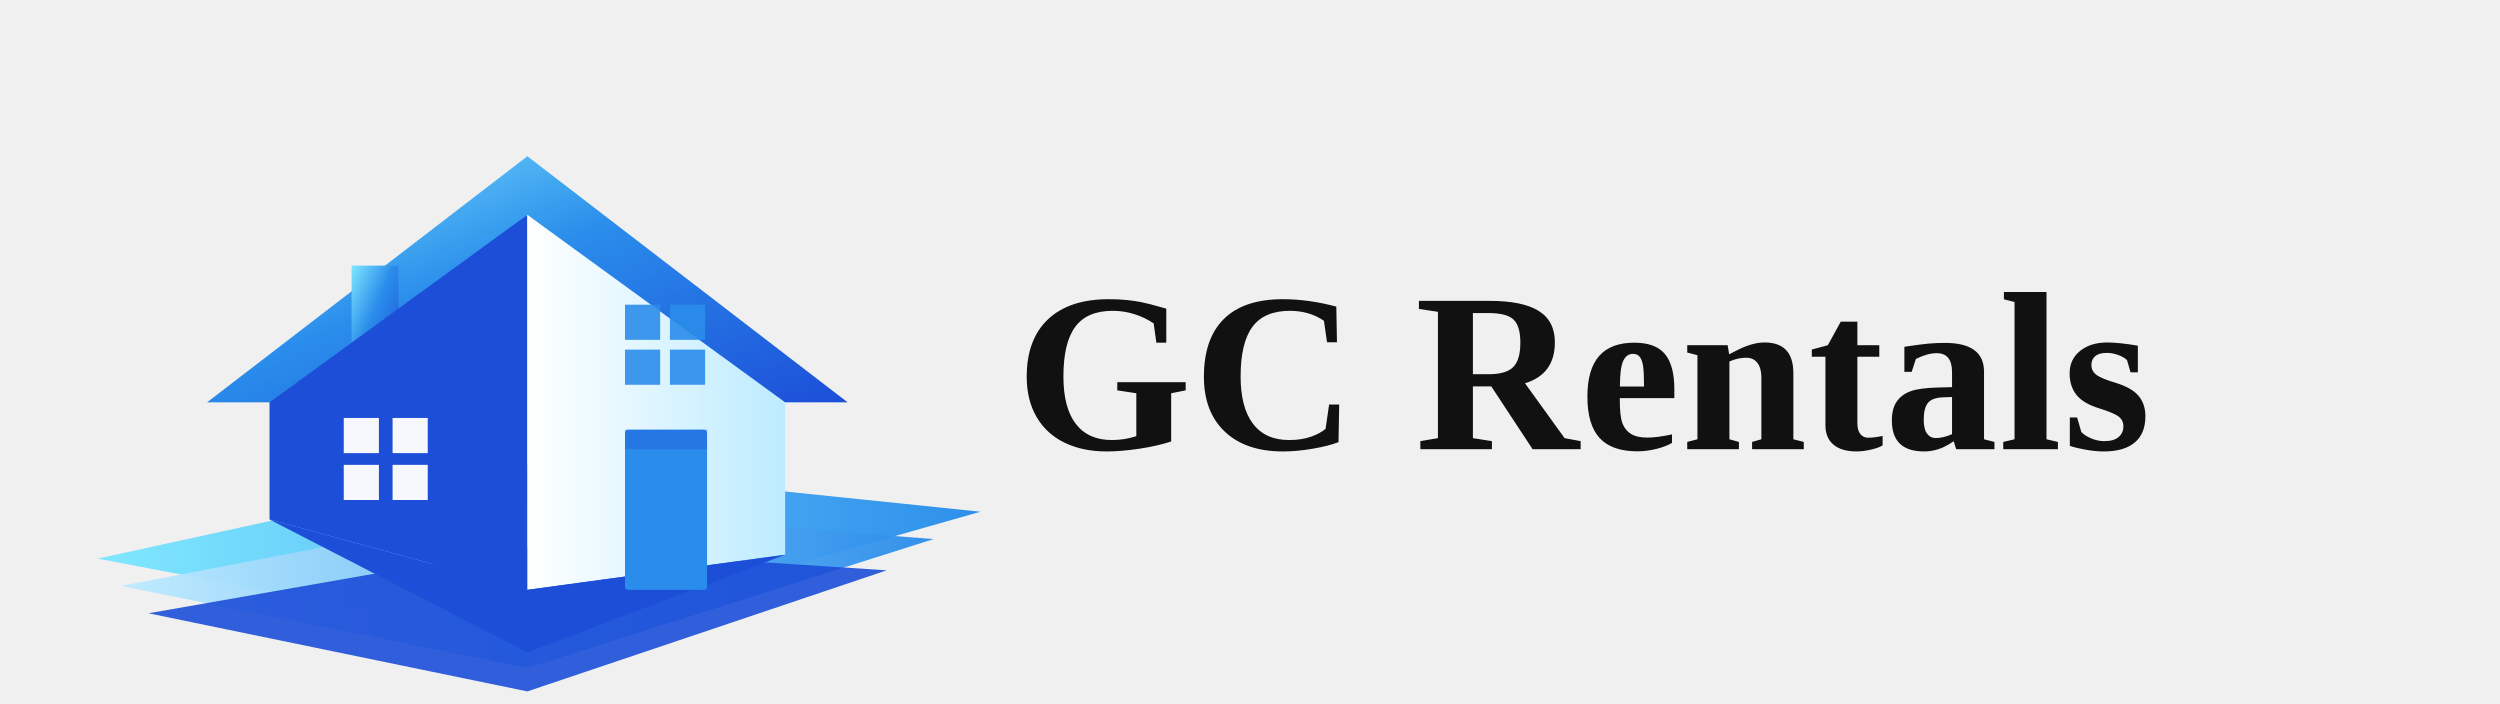
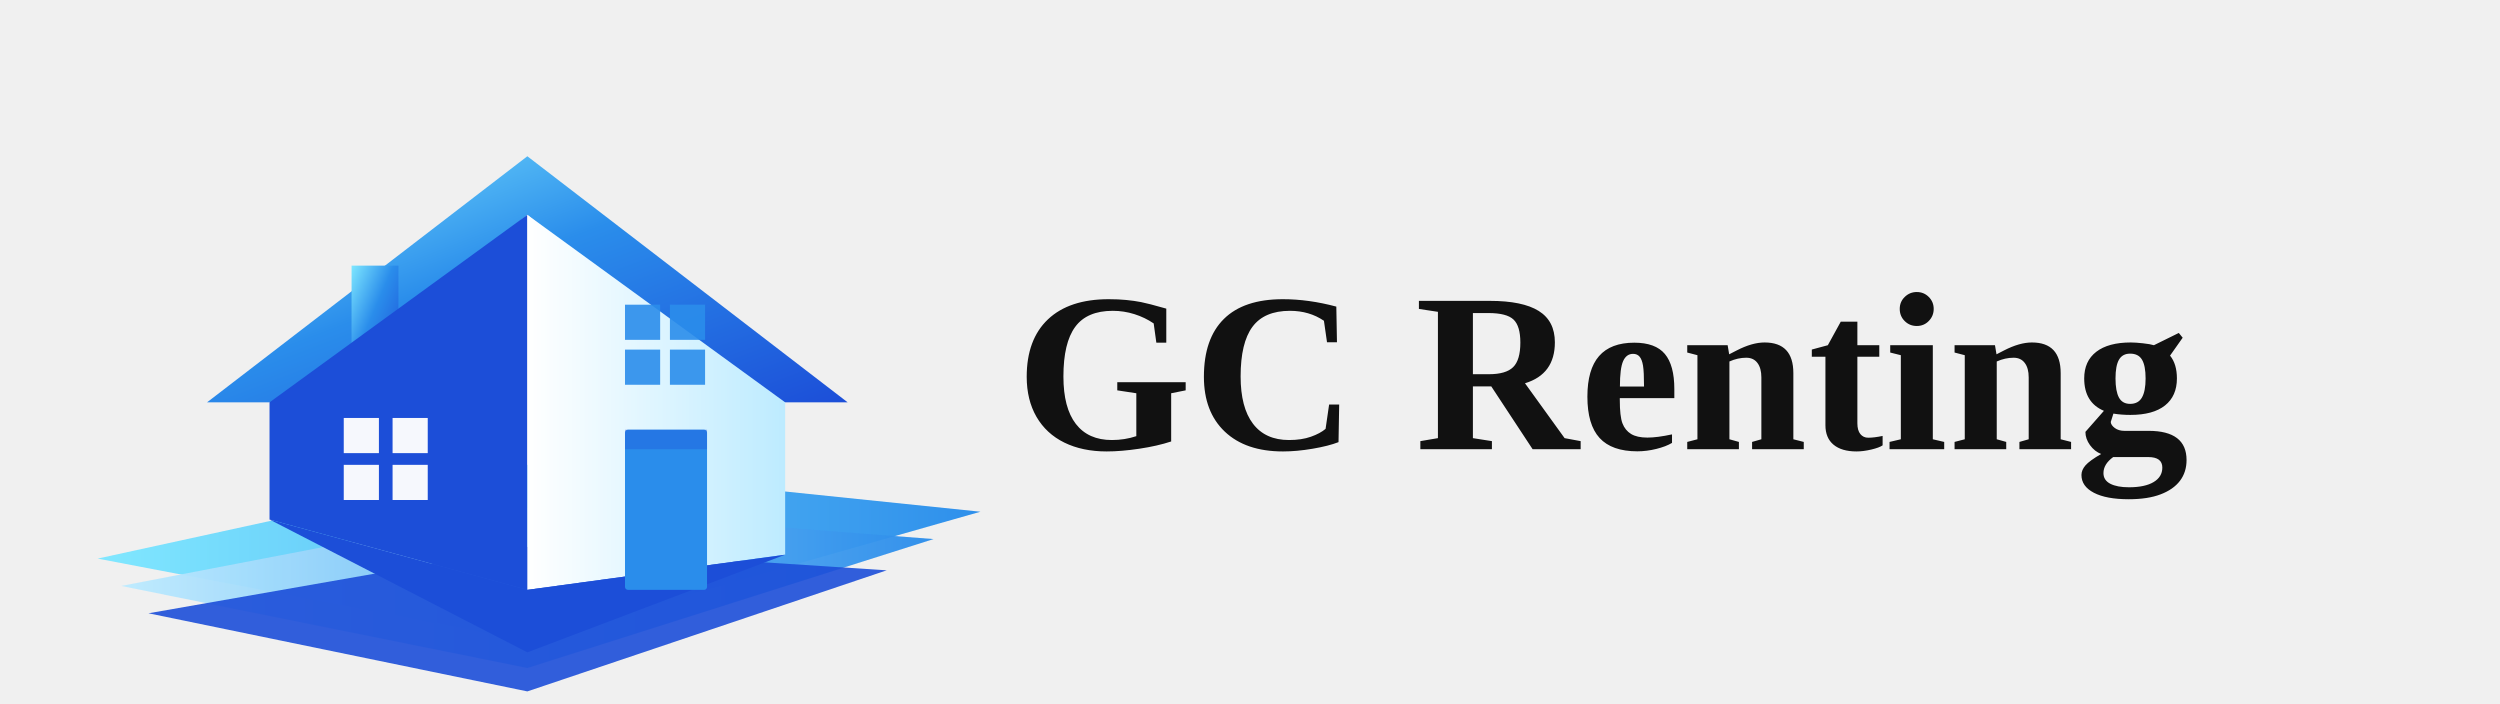
<svg xmlns="http://www.w3.org/2000/svg" viewBox="0 0 1280 360" role="img" aria-labelledby="gcLogoMainTitle gcLogoMainDesc">
  <defs>
    <linearGradient id="gcMainRoof" x1="0%" y1="0%" x2="100%" y2="100%">
      <stop offset="0%" stop-color="#7EE7FF" />
      <stop offset="45%" stop-color="#2A8DEB" />
      <stop offset="100%" stop-color="#1C4ED8" />
    </linearGradient>
    <linearGradient id="gcMainRightWall" x1="0%" y1="0%" x2="100%" y2="0%">
      <stop offset="0%" stop-color="#FFFFFF" />
      <stop offset="100%" stop-color="#BDEBFF" />
    </linearGradient>
    <linearGradient id="gcMainLayerTop" x1="0%" y1="0%" x2="100%" y2="0%">
      <stop offset="0%" stop-color="#7EE7FF" />
      <stop offset="100%" stop-color="#2A8DEB" />
    </linearGradient>
    <linearGradient id="gcMainLayerMid" x1="0%" y1="0%" x2="100%" y2="0%">
      <stop offset="0%" stop-color="#BDEBFF" />
      <stop offset="100%" stop-color="#2A8DEB" />
    </linearGradient>
  </defs>
  <g transform="translate(34 16)">
    <path d="M16 270 L236 222 L468 246 L236 312 Z" fill="url(#gcMainLayerTop)" opacity="0.98" />
    <path d="M28 284 L236 244 L444 260 L236 326 Z" fill="url(#gcMainLayerMid)" opacity="0.95" />
    <path d="M42 298 L236 264 L420 276 L236 338 Z" fill="#1C4ED8" opacity="0.9" />
    <polygon points="72,190 236,64 400,190 354,190 236,94 118,190" fill="url(#gcMainRoof)" />
    <rect x="146" y="120" width="24" height="56" fill="url(#gcMainRoof)" />
    <polygon points="104,190 236,94 236,286 104,250" fill="#1C4ED8" />
    <polygon points="236,94 368,190 368,268 236,286" fill="url(#gcMainRightWall)" />
    <polygon points="236,286 368,268 236,318 104,250" fill="#1C4ED8" />
    <rect x="286" y="204" width="42" height="82" rx="1.5" fill="#2A8DEB" />
    <rect x="286" y="204" width="42" height="10" fill="#1C4ED8" opacity="0.35" />
    <rect x="142" y="198" width="18" height="18" fill="#FFFFFF" opacity="0.96" />
    <rect x="167" y="198" width="18" height="18" fill="#FFFFFF" opacity="0.96" />
    <rect x="142" y="222" width="18" height="18" fill="#FFFFFF" opacity="0.96" />
    <rect x="167" y="222" width="18" height="18" fill="#FFFFFF" opacity="0.96" />
    <rect x="286" y="140" width="18" height="18" fill="#2A8DEB" opacity="0.9" />
    <rect x="309" y="140" width="18" height="18" fill="#2A8DEB" opacity="0.9" />
    <rect x="286" y="163" width="18" height="18" fill="#2A8DEB" opacity="0.9" />
    <rect x="309" y="163" width="18" height="18" fill="#2A8DEB" opacity="0.9" />
  </g>
  <text x="520" y="230" fill="#111111" font-family="Georgia, 'Times New Roman', serif" font-size="116" font-weight="600" letter-spacing="0.5">
-     GC Rentals
+     GC Renting
  </text>
</svg>
